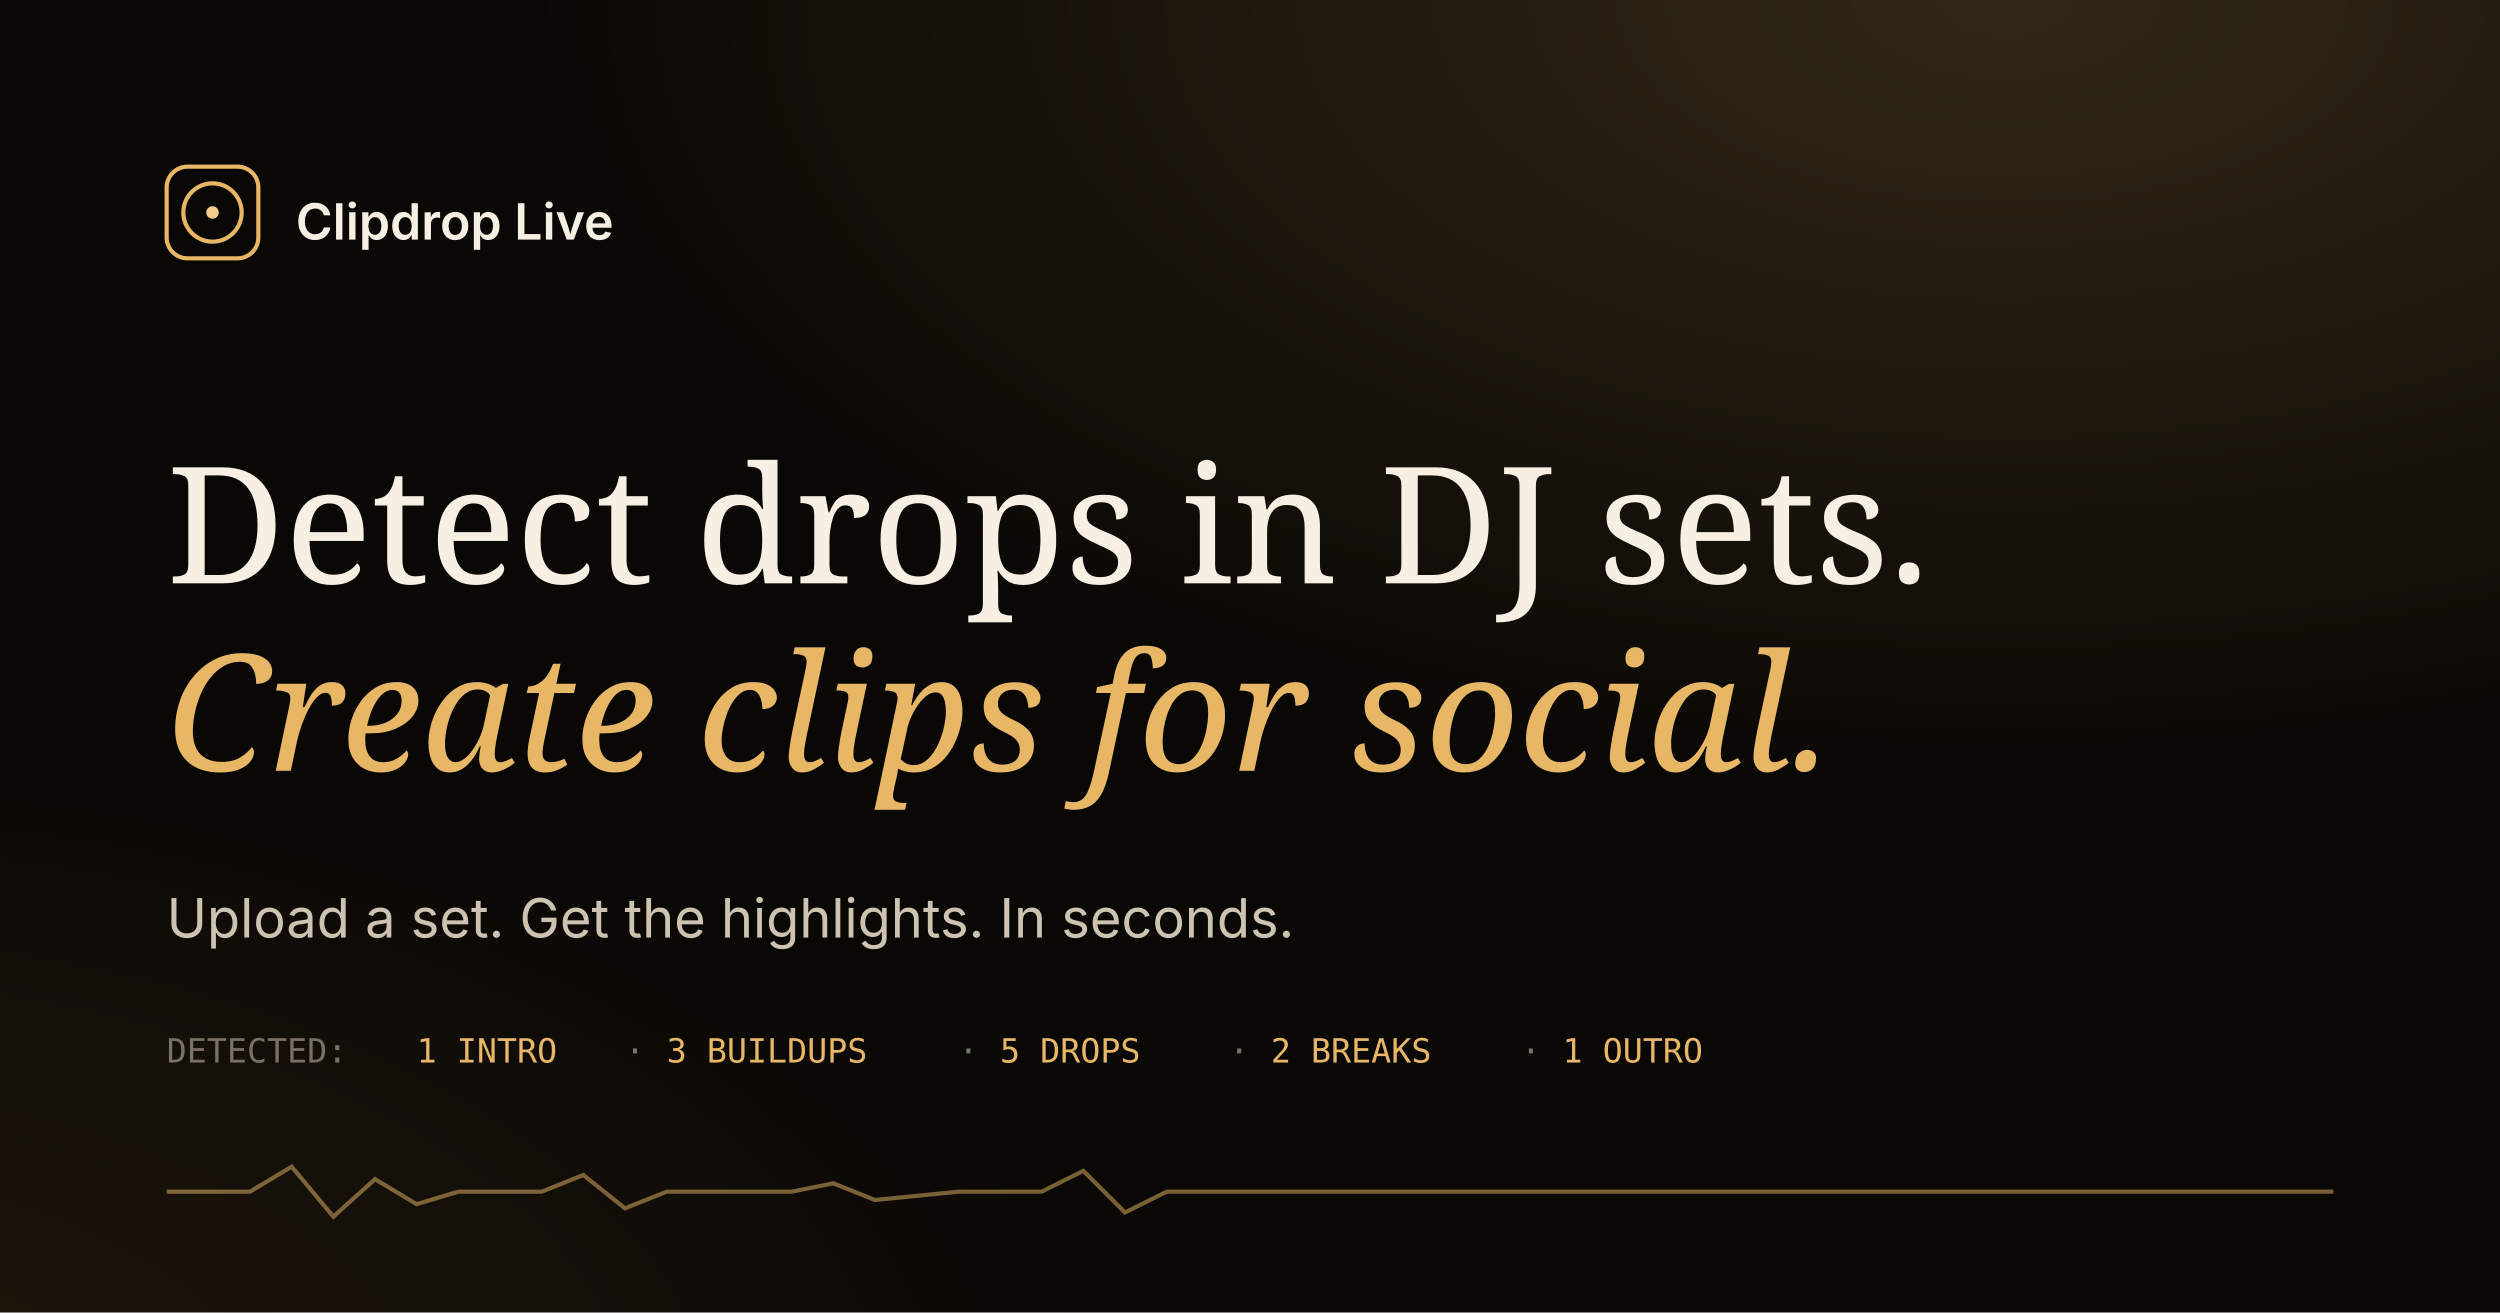
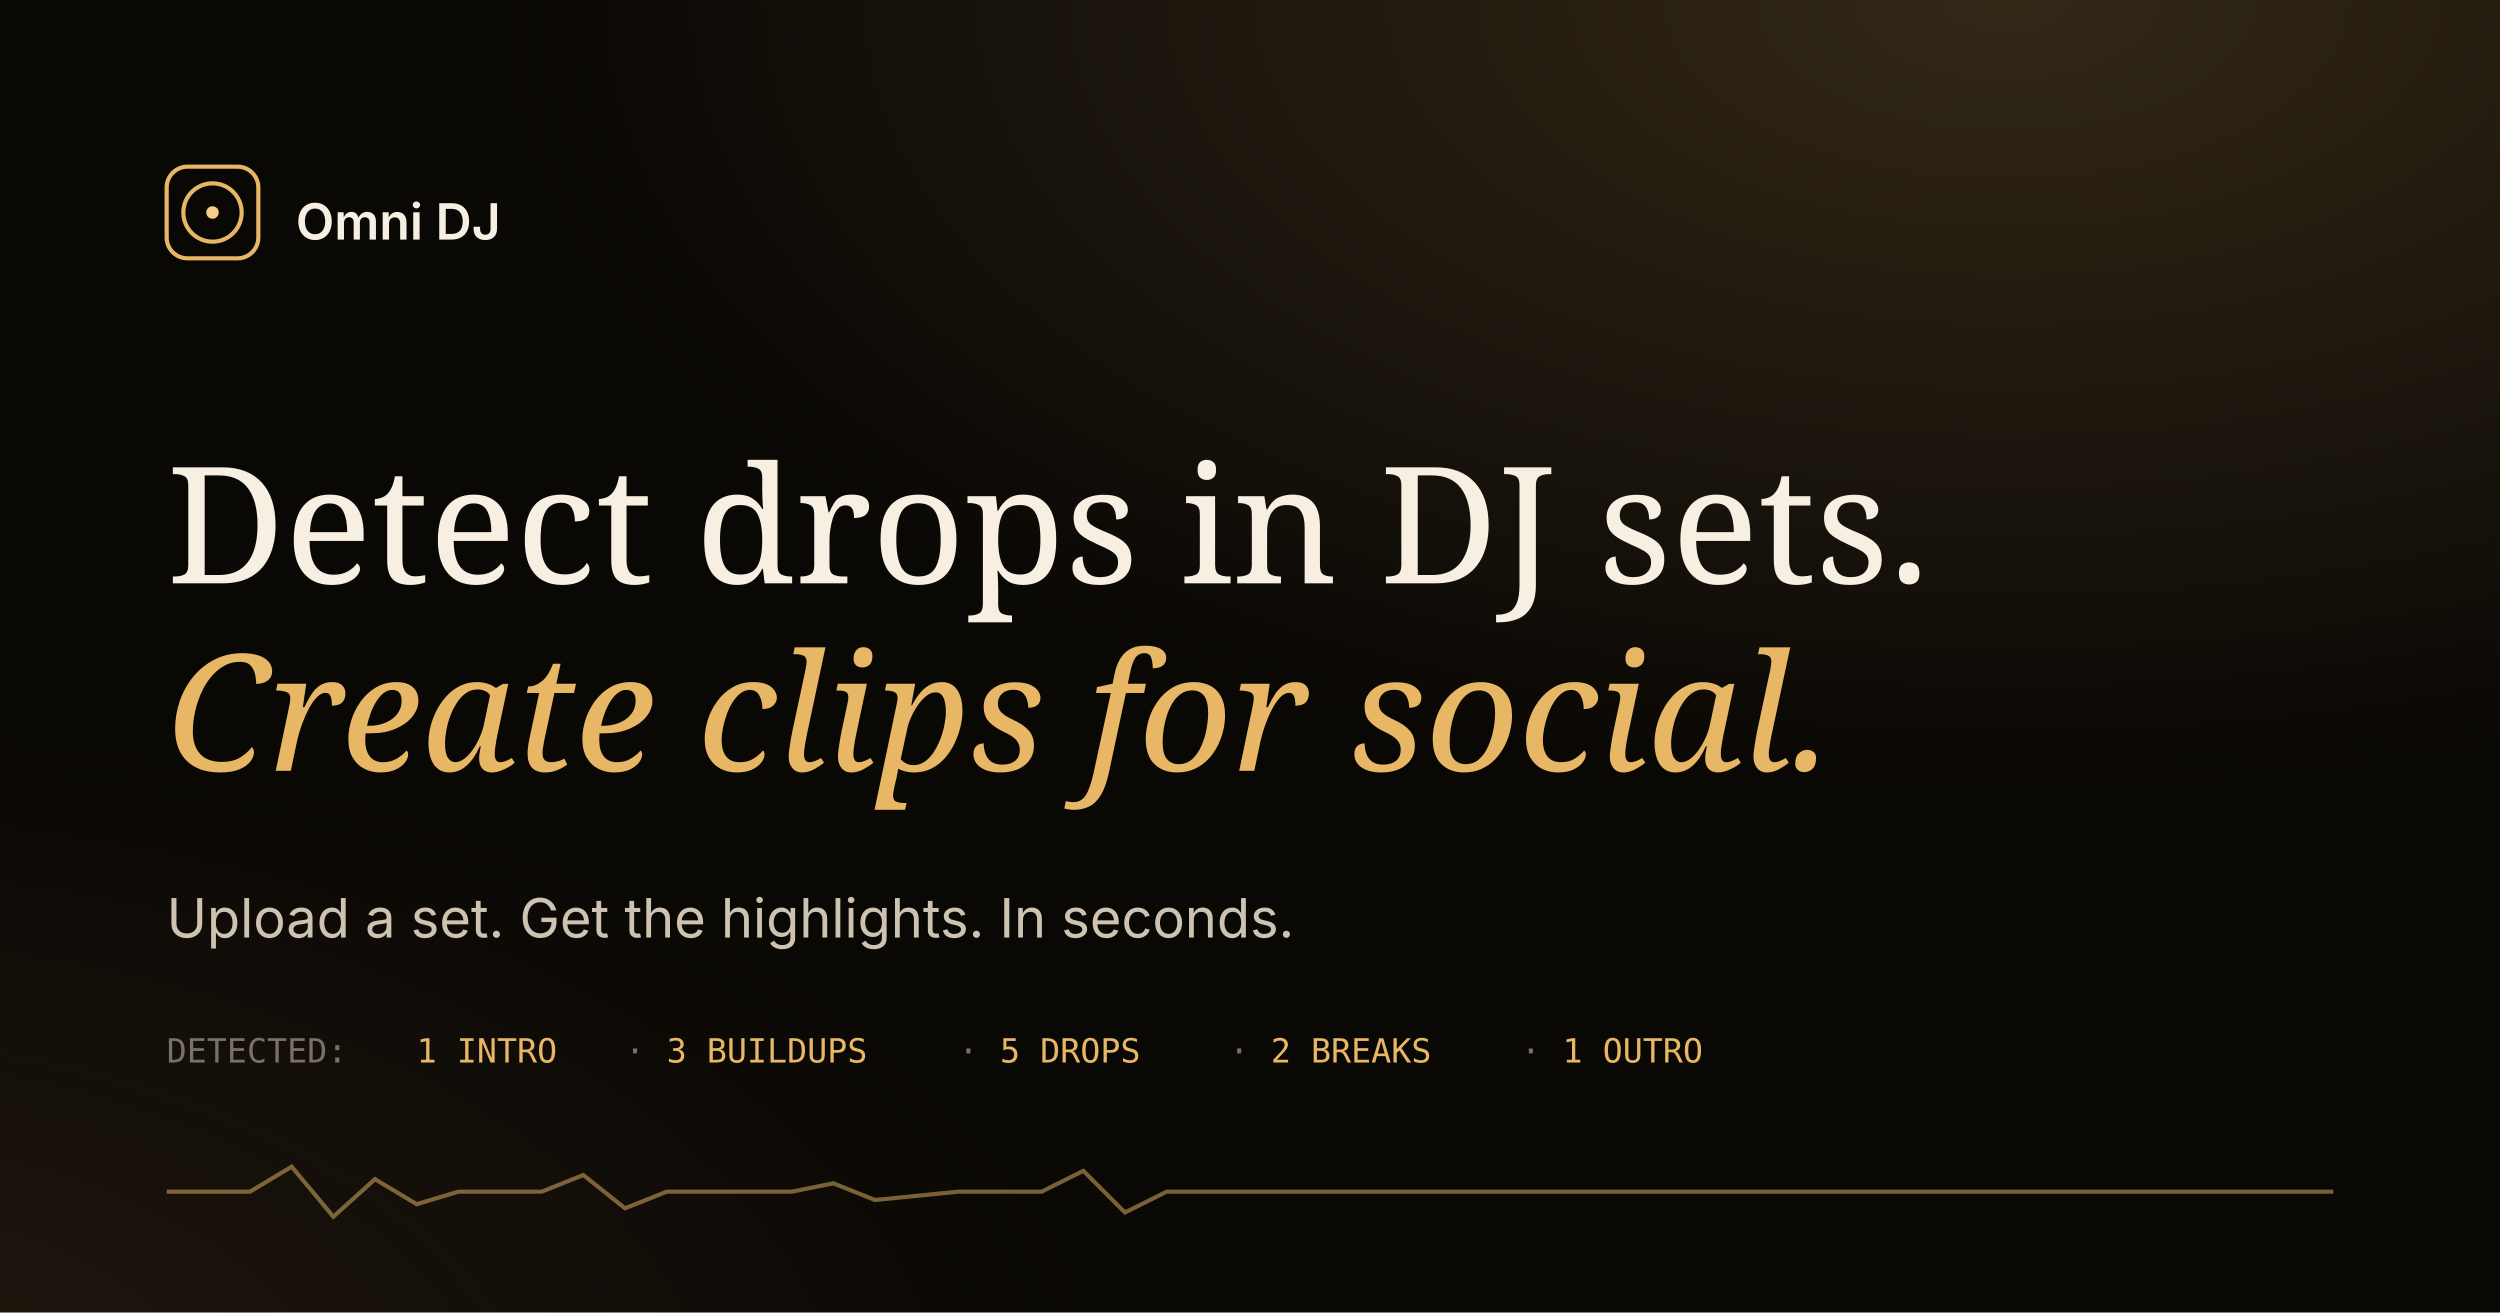
<svg xmlns="http://www.w3.org/2000/svg" viewBox="0 0 1200 630">
  <defs>
    <radialGradient id="bg-glow-1" cx="80%" cy="0%" r="60%">
      <stop offset="0%" stop-color="#e8b766" stop-opacity="0.18" />
      <stop offset="100%" stop-color="#e8b766" stop-opacity="0" />
    </radialGradient>
    <radialGradient id="bg-glow-2" cx="-10%" cy="110%" r="55%">
      <stop offset="0%" stop-color="#c2864a" stop-opacity="0.14" />
      <stop offset="100%" stop-color="#c2864a" stop-opacity="0" />
    </radialGradient>
  </defs>
  <rect width="1200" height="630" fill="#0a0805" />
  <rect width="1200" height="630" fill="url(#bg-glow-1)" />
  <rect width="1200" height="630" fill="url(#bg-glow-2)" />
  <g transform="translate(80,80)">
    <rect width="44" height="44" rx="10" fill="none" stroke="#e8b766" stroke-width="2" />
    <circle cx="22" cy="22" r="14" fill="none" stroke="#e8b766" stroke-width="2" />
    <circle cx="22" cy="22" r="3" fill="#f4cf8a" />
  </g>
-   <text x="142" y="115" fill="#f6efe2" font-family="Inter, -apple-system, sans-serif" font-size="24" font-weight="600">Clipdrop Live</text>
+   <text x="142" y="115" fill="#f6efe2" font-family="Inter, -apple-system, sans-serif" font-size="24" font-weight="600">Omni DJ</text>
  <text x="80" y="280" fill="#f6efe2" font-family="Fraunces, Georgia, serif" font-size="78" font-weight="500">Detect drops in DJ sets.</text>
  <text x="80" y="370" fill="#e8b766" font-family="Fraunces, Georgia, serif" font-size="78" font-style="italic" font-weight="500">Create clips for social.</text>
  <text x="80" y="450" fill="#cdc3b0" font-family="Inter, sans-serif" font-size="26" font-weight="400">Upload a set. Get the highlights. In seconds.</text>
  <g transform="translate(80,510)" font-family="JetBrains Mono, monospace" font-size="16" fill="#7a7065">
    <text>DETECTED:</text>
    <text x="120" fill="#e8b766">1 INTRO</text>
    <text x="220" fill="#7a7065">·</text>
    <text x="240" fill="#e8b766">3 BUILDUPS</text>
    <text x="380" fill="#7a7065">·</text>
    <text x="400" fill="#e8b766">5 DROPS</text>
    <text x="510" fill="#7a7065">·</text>
    <text x="530" fill="#e8b766">2 BREAKS</text>
    <text x="650" fill="#7a7065">·</text>
    <text x="670" fill="#e8b766">1 OUTRO</text>
  </g>
  <g transform="translate(80,560)" stroke="#e8b766" stroke-width="2" fill="none" opacity="0.5">
    <path d="M0 12 L40 12 L60 0 L80 24 L100 6 L120 18 L140 12 L180 12 L200 4 L220 20 L240 12 L300 12 L320 8 L340 16 L380 12 L420 12 L440 2 L460 22 L480 12 L1040 12" />
  </g>
</svg>
